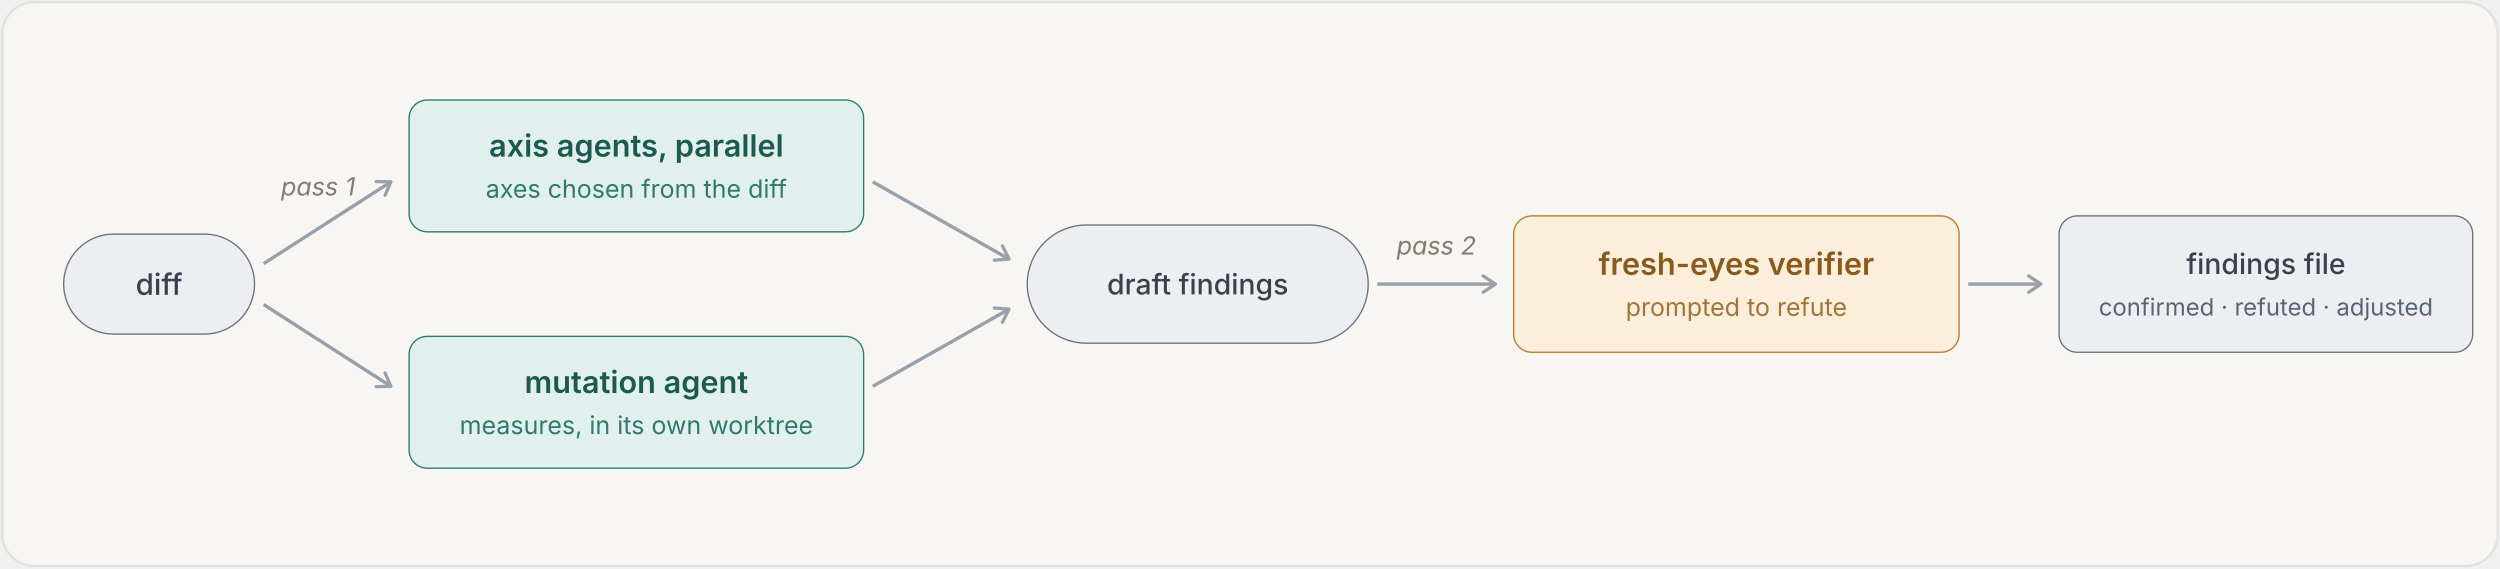
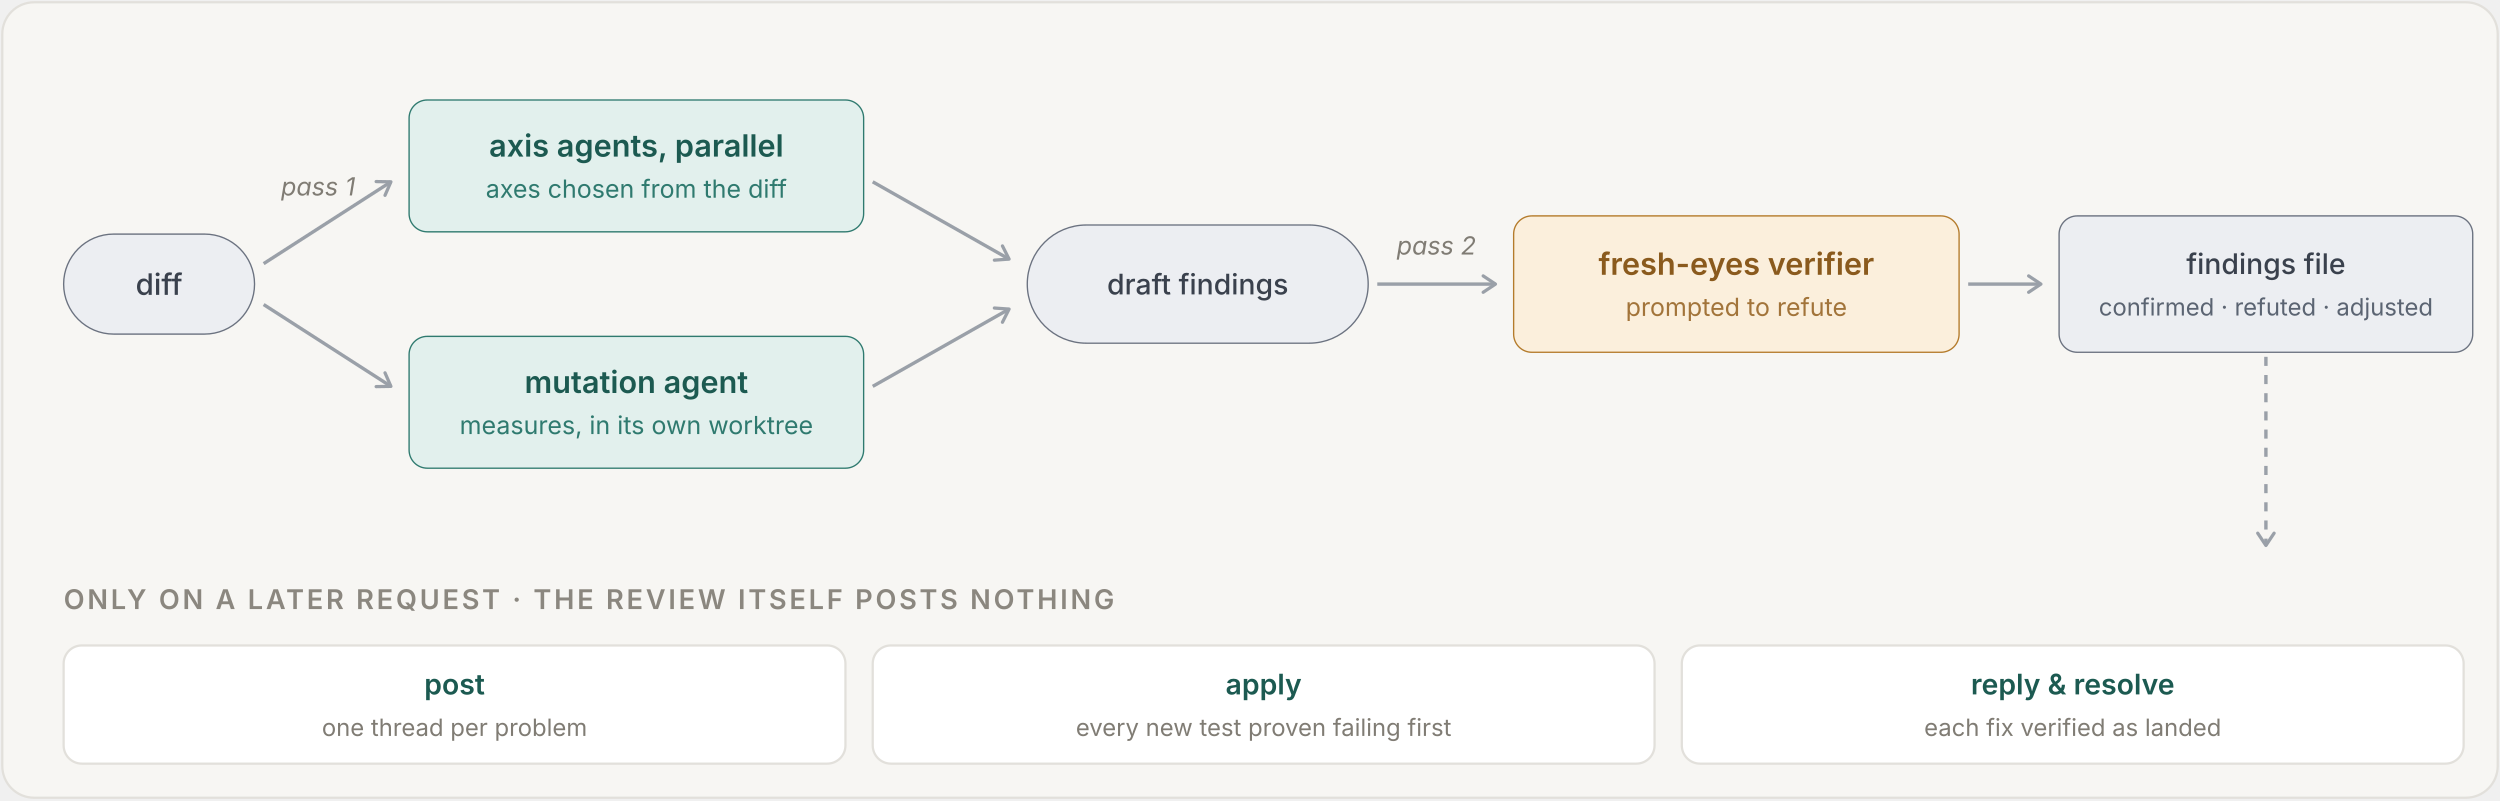
- <svg xmlns="http://www.w3.org/2000/svg" width="100%" viewBox="0 0 1100 250" role="img" aria-label="review-pr's two passes: the diff fans out to parallel axis agents and a mutation agent, their draft findings go to a fresh-eyes verifier prompted to refute, which emits a findings file marked confirmed, refuted, or adjusted">
+ <svg xmlns="http://www.w3.org/2000/svg" width="100%" viewBox="0 0 1100 352" role="img" aria-label="review-pr's two passes: the diff fans out to parallel axis agents and a mutation agent, their draft findings go to a fresh-eyes verifier prompted to refute, which emits a findings file marked confirmed, refuted, or adjusted; posting, applying and thread disposition happen only when asked for in a later message">
  <defs>
    <marker id="arrow" viewBox="0 0 10 10" refX="8" refY="5" markerWidth="6" markerHeight="6" orient="auto-start-reverse">
      <path d="M2 1L8 5L2 9" fill="none" stroke="#9AA0A8" stroke-width="1.6" stroke-linecap="round" stroke-linejoin="round" />
    </marker>
  </defs>
-   <rect x="1" y="1" width="1098" height="248" rx="14" fill="#F7F6F3" stroke="#E2E0DB" stroke-width="1" />
+   <rect x="1" y="1" width="1098" height="350" rx="14" fill="#F7F6F3" stroke="#E2E0DB" stroke-width="1" />
  <rect x="28" y="103" width="84" height="44" rx="22" fill="#ECEEF2" stroke="#6B7280" stroke-width="0.6" />
  <text x="70" y="125" font-family="system-ui, -apple-system, sans-serif" font-size="13" font-weight="500" fill="#3A414D" text-anchor="middle" dominant-baseline="central">diff</text>
  <text x="140" y="82" font-family="system-ui, -apple-system, sans-serif" font-size="11" font-style="italic" fill="#807C74" text-anchor="middle" dominant-baseline="central">pass 1</text>
  <line x1="116" y1="116" x2="172" y2="80" stroke="#9AA0A8" stroke-width="1.5" marker-end="url(#arrow)" />
  <line x1="116" y1="134" x2="172" y2="170" stroke="#9AA0A8" stroke-width="1.5" marker-end="url(#arrow)" />
  <rect x="180" y="44" width="200" height="58" rx="8" fill="#E2F0ED" stroke="#2F7A6F" stroke-width="0.6" />
  <text x="280" y="64" font-family="system-ui, -apple-system, sans-serif" font-size="13.5" font-weight="600" fill="#1C5A51" text-anchor="middle" dominant-baseline="central">axis agents, parallel</text>
  <text x="280" y="83" font-family="system-ui, -apple-system, sans-serif" font-size="11" font-weight="400" fill="#2F7A6F" text-anchor="middle" dominant-baseline="central">axes chosen from the diff</text>
  <rect x="180" y="148" width="200" height="58" rx="8" fill="#E2F0ED" stroke="#2F7A6F" stroke-width="0.6" />
  <text x="280" y="168" font-family="system-ui, -apple-system, sans-serif" font-size="13.5" font-weight="600" fill="#1C5A51" text-anchor="middle" dominant-baseline="central">mutation agent</text>
  <text x="280" y="187" font-family="system-ui, -apple-system, sans-serif" font-size="11" font-weight="400" fill="#2F7A6F" text-anchor="middle" dominant-baseline="central">measures, in its own worktree</text>
  <line x1="384" y1="80" x2="444" y2="114" stroke="#9AA0A8" stroke-width="1.5" marker-end="url(#arrow)" />
  <line x1="384" y1="170" x2="444" y2="136" stroke="#9AA0A8" stroke-width="1.5" marker-end="url(#arrow)" />
  <rect x="452" y="99" width="150" height="52" rx="26" fill="#ECEEF2" stroke="#6B7280" stroke-width="0.6" />
  <text x="527" y="125" font-family="system-ui, -apple-system, sans-serif" font-size="12.5" font-weight="500" fill="#3A414D" text-anchor="middle" dominant-baseline="central">draft findings</text>
  <text x="632" y="108" font-family="system-ui, -apple-system, sans-serif" font-size="11" font-style="italic" fill="#807C74" text-anchor="middle" dominant-baseline="central">pass 2</text>
  <line x1="606" y1="125" x2="658" y2="125" stroke="#9AA0A8" stroke-width="1.5" marker-end="url(#arrow)" />
  <rect x="666" y="95" width="196" height="60" rx="8" fill="#FBEFDC" stroke="#B47B2B" stroke-width="0.6" />
  <text x="764" y="116" font-family="system-ui, -apple-system, sans-serif" font-size="13.5" font-weight="600" fill="#8A5A1D" text-anchor="middle" dominant-baseline="central">fresh-eyes verifier</text>
  <text x="764" y="135" font-family="system-ui, -apple-system, sans-serif" font-size="11" font-weight="400" fill="#A2743A" text-anchor="middle" dominant-baseline="central">prompted to refute</text>
  <line x1="866" y1="125" x2="898" y2="125" stroke="#9AA0A8" stroke-width="1.5" marker-end="url(#arrow)" />
  <rect x="906" y="95" width="182" height="60" rx="8" fill="#ECEEF2" stroke="#6B7280" stroke-width="0.6" />
  <text x="997" y="116" font-family="system-ui, -apple-system, sans-serif" font-size="12.5" font-weight="500" fill="#3A414D" text-anchor="middle" dominant-baseline="central">findings file</text>
  <text x="997" y="135" font-family="system-ui, -apple-system, sans-serif" font-size="10.5" font-weight="400" fill="#5B6472" text-anchor="middle" dominant-baseline="central">confirmed · refuted · adjusted</text>
+   <line x1="997" y1="157" x2="997" y2="240" stroke="#9AA0A8" stroke-width="1.5" stroke-dasharray="4 4" marker-end="url(#arrow)" />
+   <text x="28" y="268" font-family="system-ui, -apple-system, sans-serif" font-size="12" font-weight="600" fill="#8B877F" letter-spacing="1.2">ONLY ON A LATER REQUEST · THE REVIEW ITSELF POSTS NOTHING</text>
+   <rect x="28" y="284" width="344" height="52" rx="8" fill="#FFFFFF" stroke="#E2E0DB" stroke-width="1" />
+   <text x="200" y="301" font-family="system-ui, -apple-system, sans-serif" font-size="12.5" font-weight="600" fill="#1C5A51" text-anchor="middle" dominant-baseline="central">post</text>
+   <text x="200" y="320" font-family="system-ui, -apple-system, sans-serif" font-size="10.5" font-weight="400" fill="#807C74" text-anchor="middle" dominant-baseline="central">one thread per problem</text>
+   <rect x="384" y="284" width="344" height="52" rx="8" fill="#FFFFFF" stroke="#E2E0DB" stroke-width="1" />
+   <text x="556" y="301" font-family="system-ui, -apple-system, sans-serif" font-size="12.5" font-weight="600" fill="#1C5A51" text-anchor="middle" dominant-baseline="central">apply</text>
+   <text x="556" y="320" font-family="system-ui, -apple-system, sans-serif" font-size="10.5" font-weight="400" fill="#807C74" text-anchor="middle" dominant-baseline="central">every new test proven failing first</text>
+   <rect x="740" y="284" width="344" height="52" rx="8" fill="#FFFFFF" stroke="#E2E0DB" stroke-width="1" />
+   <text x="912" y="301" font-family="system-ui, -apple-system, sans-serif" font-size="12.5" font-weight="600" fill="#1C5A51" text-anchor="middle" dominant-baseline="central">reply &amp; resolve</text>
+   <text x="912" y="320" font-family="system-ui, -apple-system, sans-serif" font-size="10.5" font-weight="400" fill="#807C74" text-anchor="middle" dominant-baseline="central">each fix verified as landed</text>
</svg>
